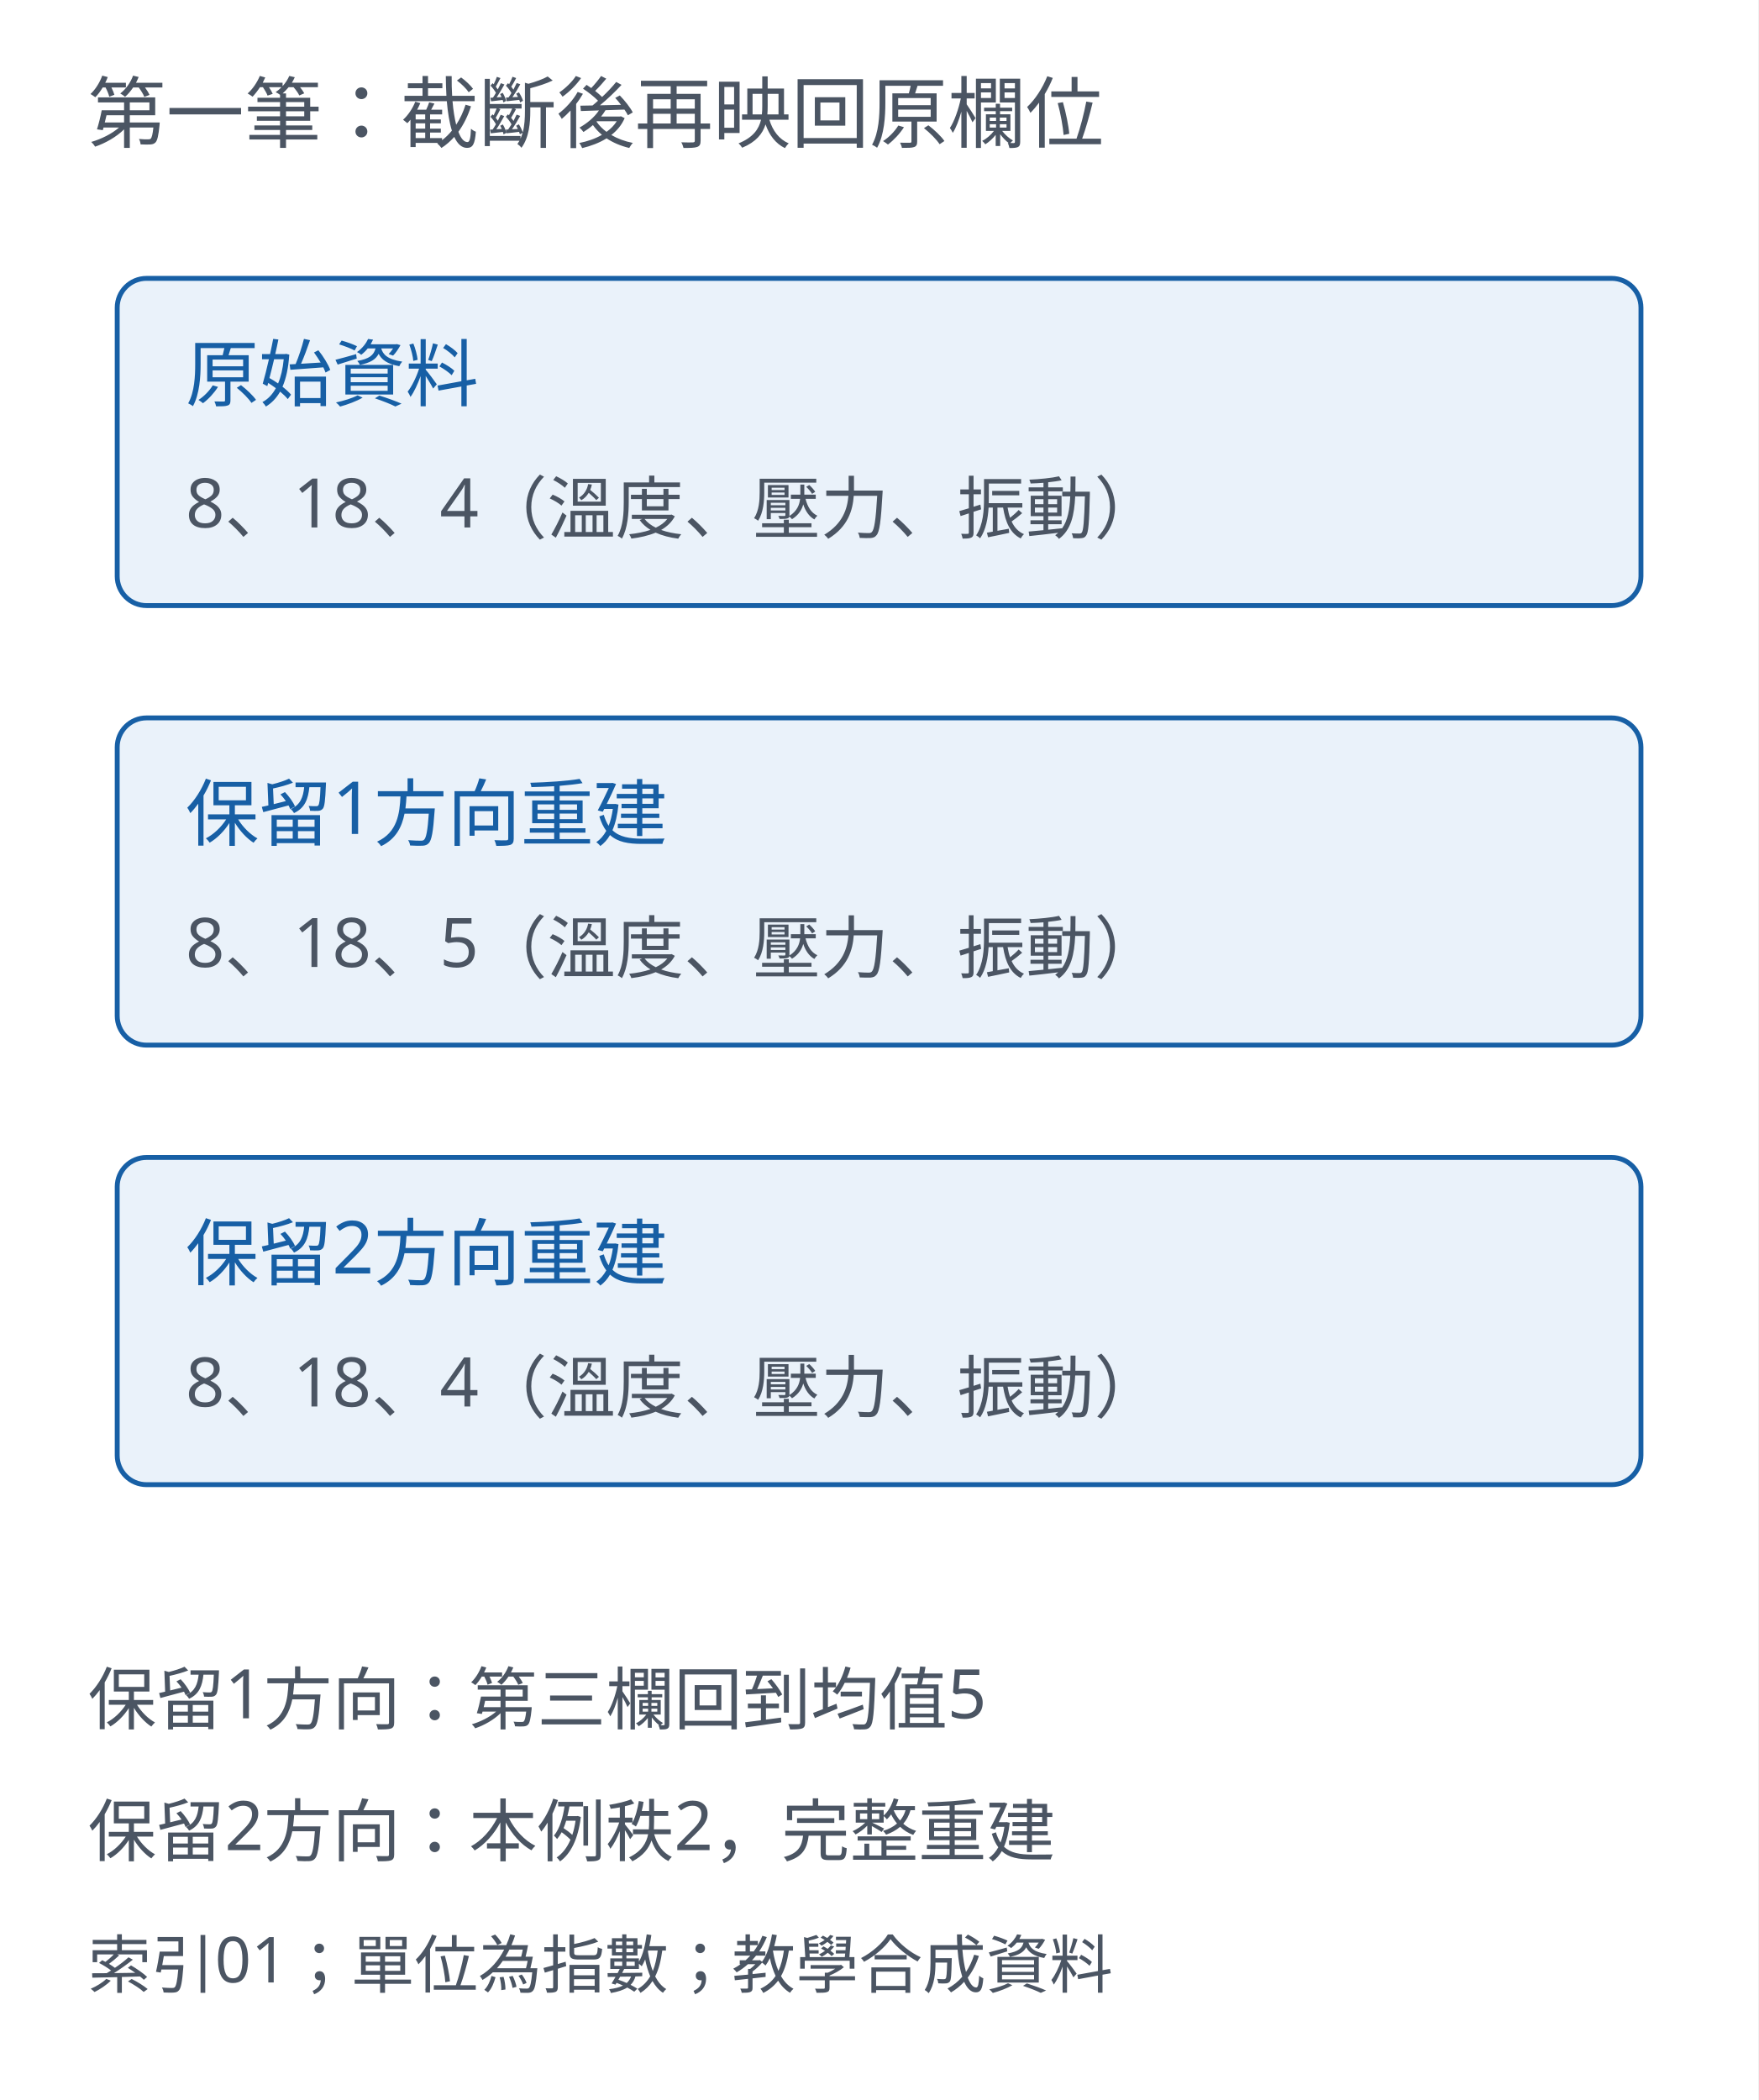
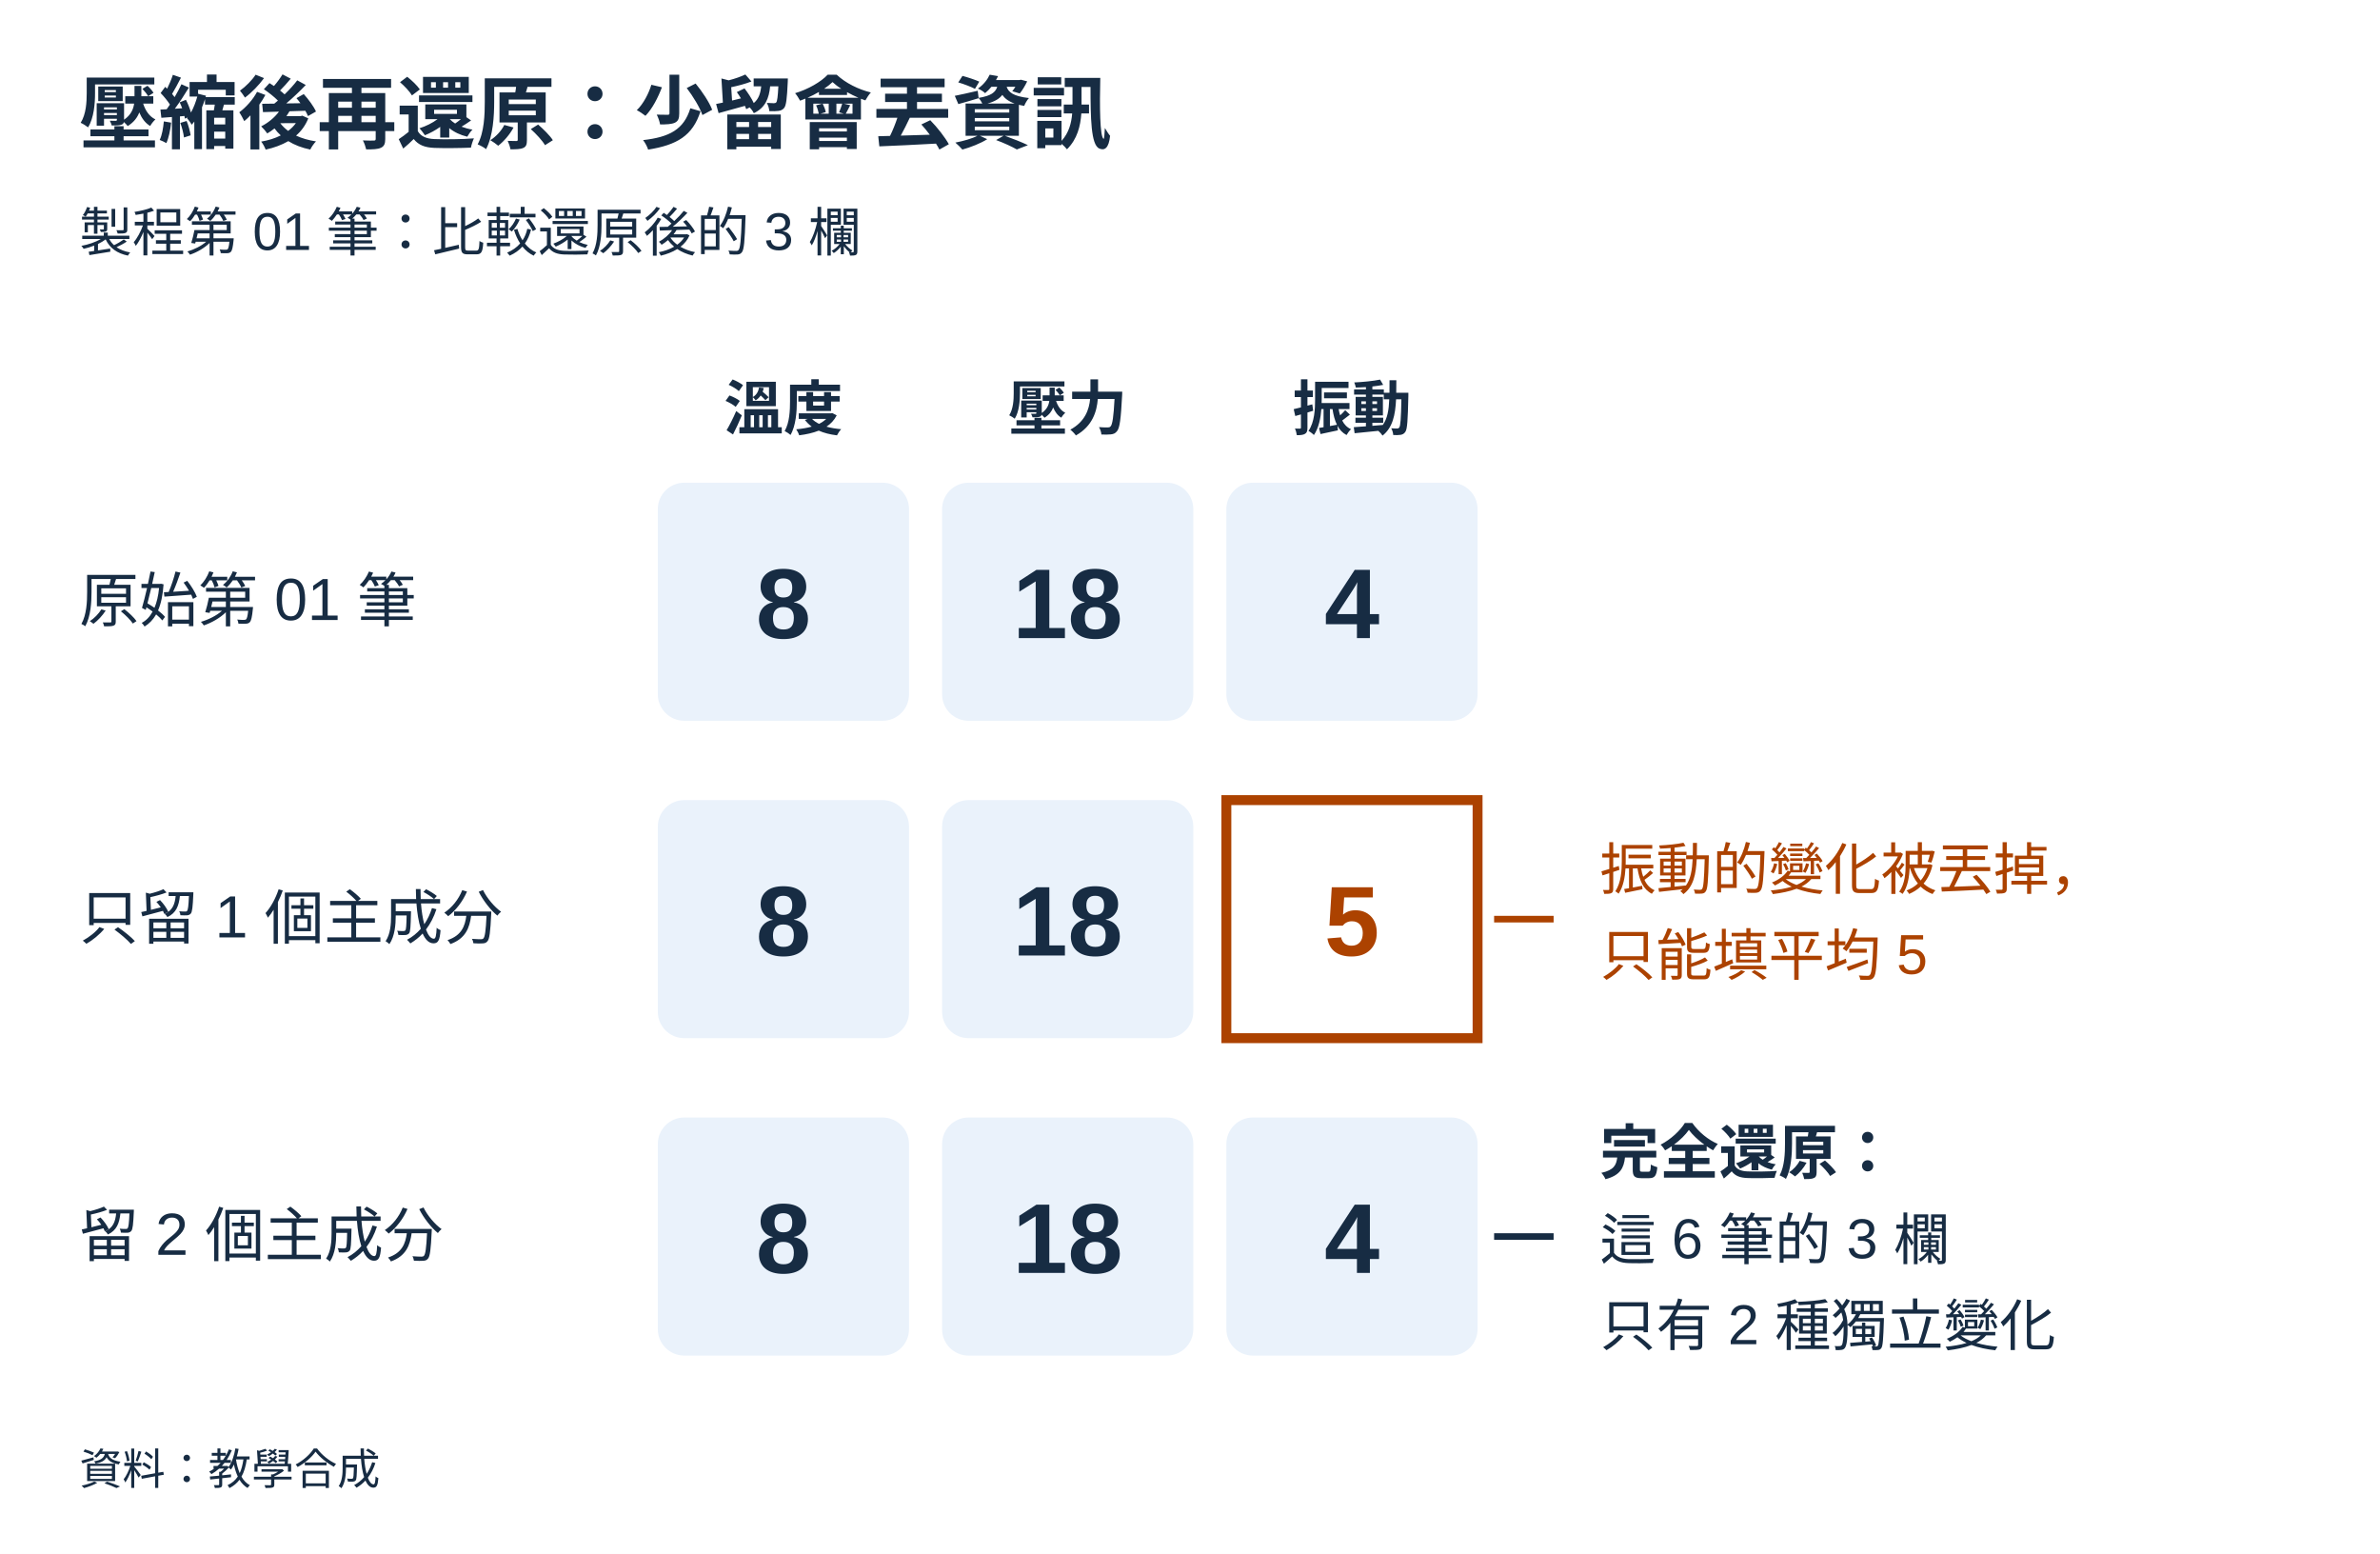
- <svg xmlns="http://www.w3.org/2000/svg" width="360" height="430" viewBox="0 0 360 430" role="img" aria-labelledby="title desc">
-   <rect width="360" height="430" fill="white" />
-   <g font-family="Microsoft JhengHei,Noto Sans TC,sans-serif">
-     <text x="18" y="29" fill="#4b5563" font-size="16" text-anchor="start">第一筆：截斷後再映回原欄位</text>
-     <rect x="24" y="57" width="312" height="67" rx="6" fill="#eaf2fa" stroke="#175fa5" />
-     <text x="38" y="82" fill="#175fa5" font-size="15" text-anchor="start">原始資料</text>
-     <text x="38" y="108" fill="#4b5563" font-size="14" text-anchor="start">8、18、4（溫度、壓力、振動）</text>
-     <rect x="24" y="147" width="312" height="67" rx="6" fill="#eaf2fa" stroke="#175fa5" />
-     <text x="38" y="172" fill="#175fa5" font-size="15" text-anchor="start">保留1方向重建</text>
-     <text x="38" y="198" fill="#4b5563" font-size="14" text-anchor="start">8、18、5（溫度、壓力、振動）</text>
-     <rect x="24" y="237" width="312" height="67" rx="6" fill="#eaf2fa" stroke="#175fa5" />
-     <text x="38" y="262" fill="#175fa5" font-size="15" text-anchor="start">保留2方向重建</text>
-     <text x="38" y="288" fill="#4b5563" font-size="14" text-anchor="start">8、18、4（溫度、壓力、振動）</text>
-     <text x="18" y="353" fill="#4b5563" font-size="14" text-anchor="start">保留1方向：第三欄回到均值5</text>
-     <text x="18" y="380" fill="#4b5563" font-size="14" text-anchor="start">保留2方向：本例秩2，完整重建</text>
-     <text x="18" y="407" fill="#4b5563" font-size="13" text-anchor="start">索引01；單位為指數；教學合成資料</text>
+ <svg xmlns="http://www.w3.org/2000/svg" width="720" height="470" viewBox="0 0 720 470" role="img" aria-labelledby="title desc">
+   <rect width="720" height="470" fill="#fff" />
+   <g font-family="Arial,Microsoft JhengHei,sans-serif" fill="#172c43">
+     <text x="24" y="43" font-size="24" font-weight="700">壓縮後再還原：少留會丟資訊</text>
+     <text x="24" y="76" font-size="16">製程第 01 筆：比較還原後的 3 欄</text>
+     <g font-size="18" font-weight="700" text-anchor="middle">
+       <text x="237" y="130">溫度</text>
+       <text x="323" y="130">壓力</text>
+       <text x="409" y="130">振動</text>
+     </g>
+     <g font-size="18">
+       <text x="24" y="188">原始第 01 筆</text>
+       <text x="24" y="284">只留 1 個主成分</text>
+       <text x="24" y="380">留 2 個主成分</text>
+     </g>
+     <g fill="#eaf2fb">
+       <rect x="199" y="146" width="76" height="72" rx="8" />
+       <rect x="285" y="146" width="76" height="72" rx="8" />
+       <rect x="371" y="146" width="76" height="72" rx="8" />
+       <rect x="199" y="242" width="76" height="72" rx="8" />
+       <rect x="285" y="242" width="76" height="72" rx="8" />
+       <rect x="199" y="338" width="76" height="72" rx="8" />
+       <rect x="285" y="338" width="76" height="72" rx="8" />
+       <rect x="371" y="338" width="76" height="72" rx="8" />
+     </g>
+     <rect x="371" y="242" width="76" height="72" fill="#fff" stroke="#ac4200" stroke-width="3" />
+     <g font-size="30" font-weight="700" text-anchor="middle">
+       <text x="237" y="193">8</text>
+       <text x="323" y="193">18</text>
+       <text x="409" y="193">4</text>
+       <text x="237" y="289">8</text>
+       <text x="323" y="289">18</text>
+       <text x="409" y="289" fill="#ac4200">5</text>
+       <text x="237" y="385">8</text>
+       <text x="323" y="385">18</text>
+       <text x="409" y="385">4</text>
+     </g>
+     <path d="M 452 278 H 470" fill="none" stroke="#ac4200" stroke-width="2" />
+     <g font-size="17" fill="#ac4200">
+       <text x="484" y="269">振動的變化被丟掉，</text>
+       <text x="484" y="295">只能填平均 5</text>
+     </g>
+     <path d="M 452 374 H 470" fill="none" stroke="#172c43" stroke-width="2" />
+     <text x="484" y="355" font-size="18" font-weight="700">完全還原：</text>
+     <g font-size="17">
+       <text x="484" y="381">這 6 筆的 3 欄</text>
+       <text x="484" y="407">只有 2 種獨立變化</text>
+     </g>
+     <text x="24" y="449" font-size="13">資料：教學合成</text>
  </g>
</svg>
